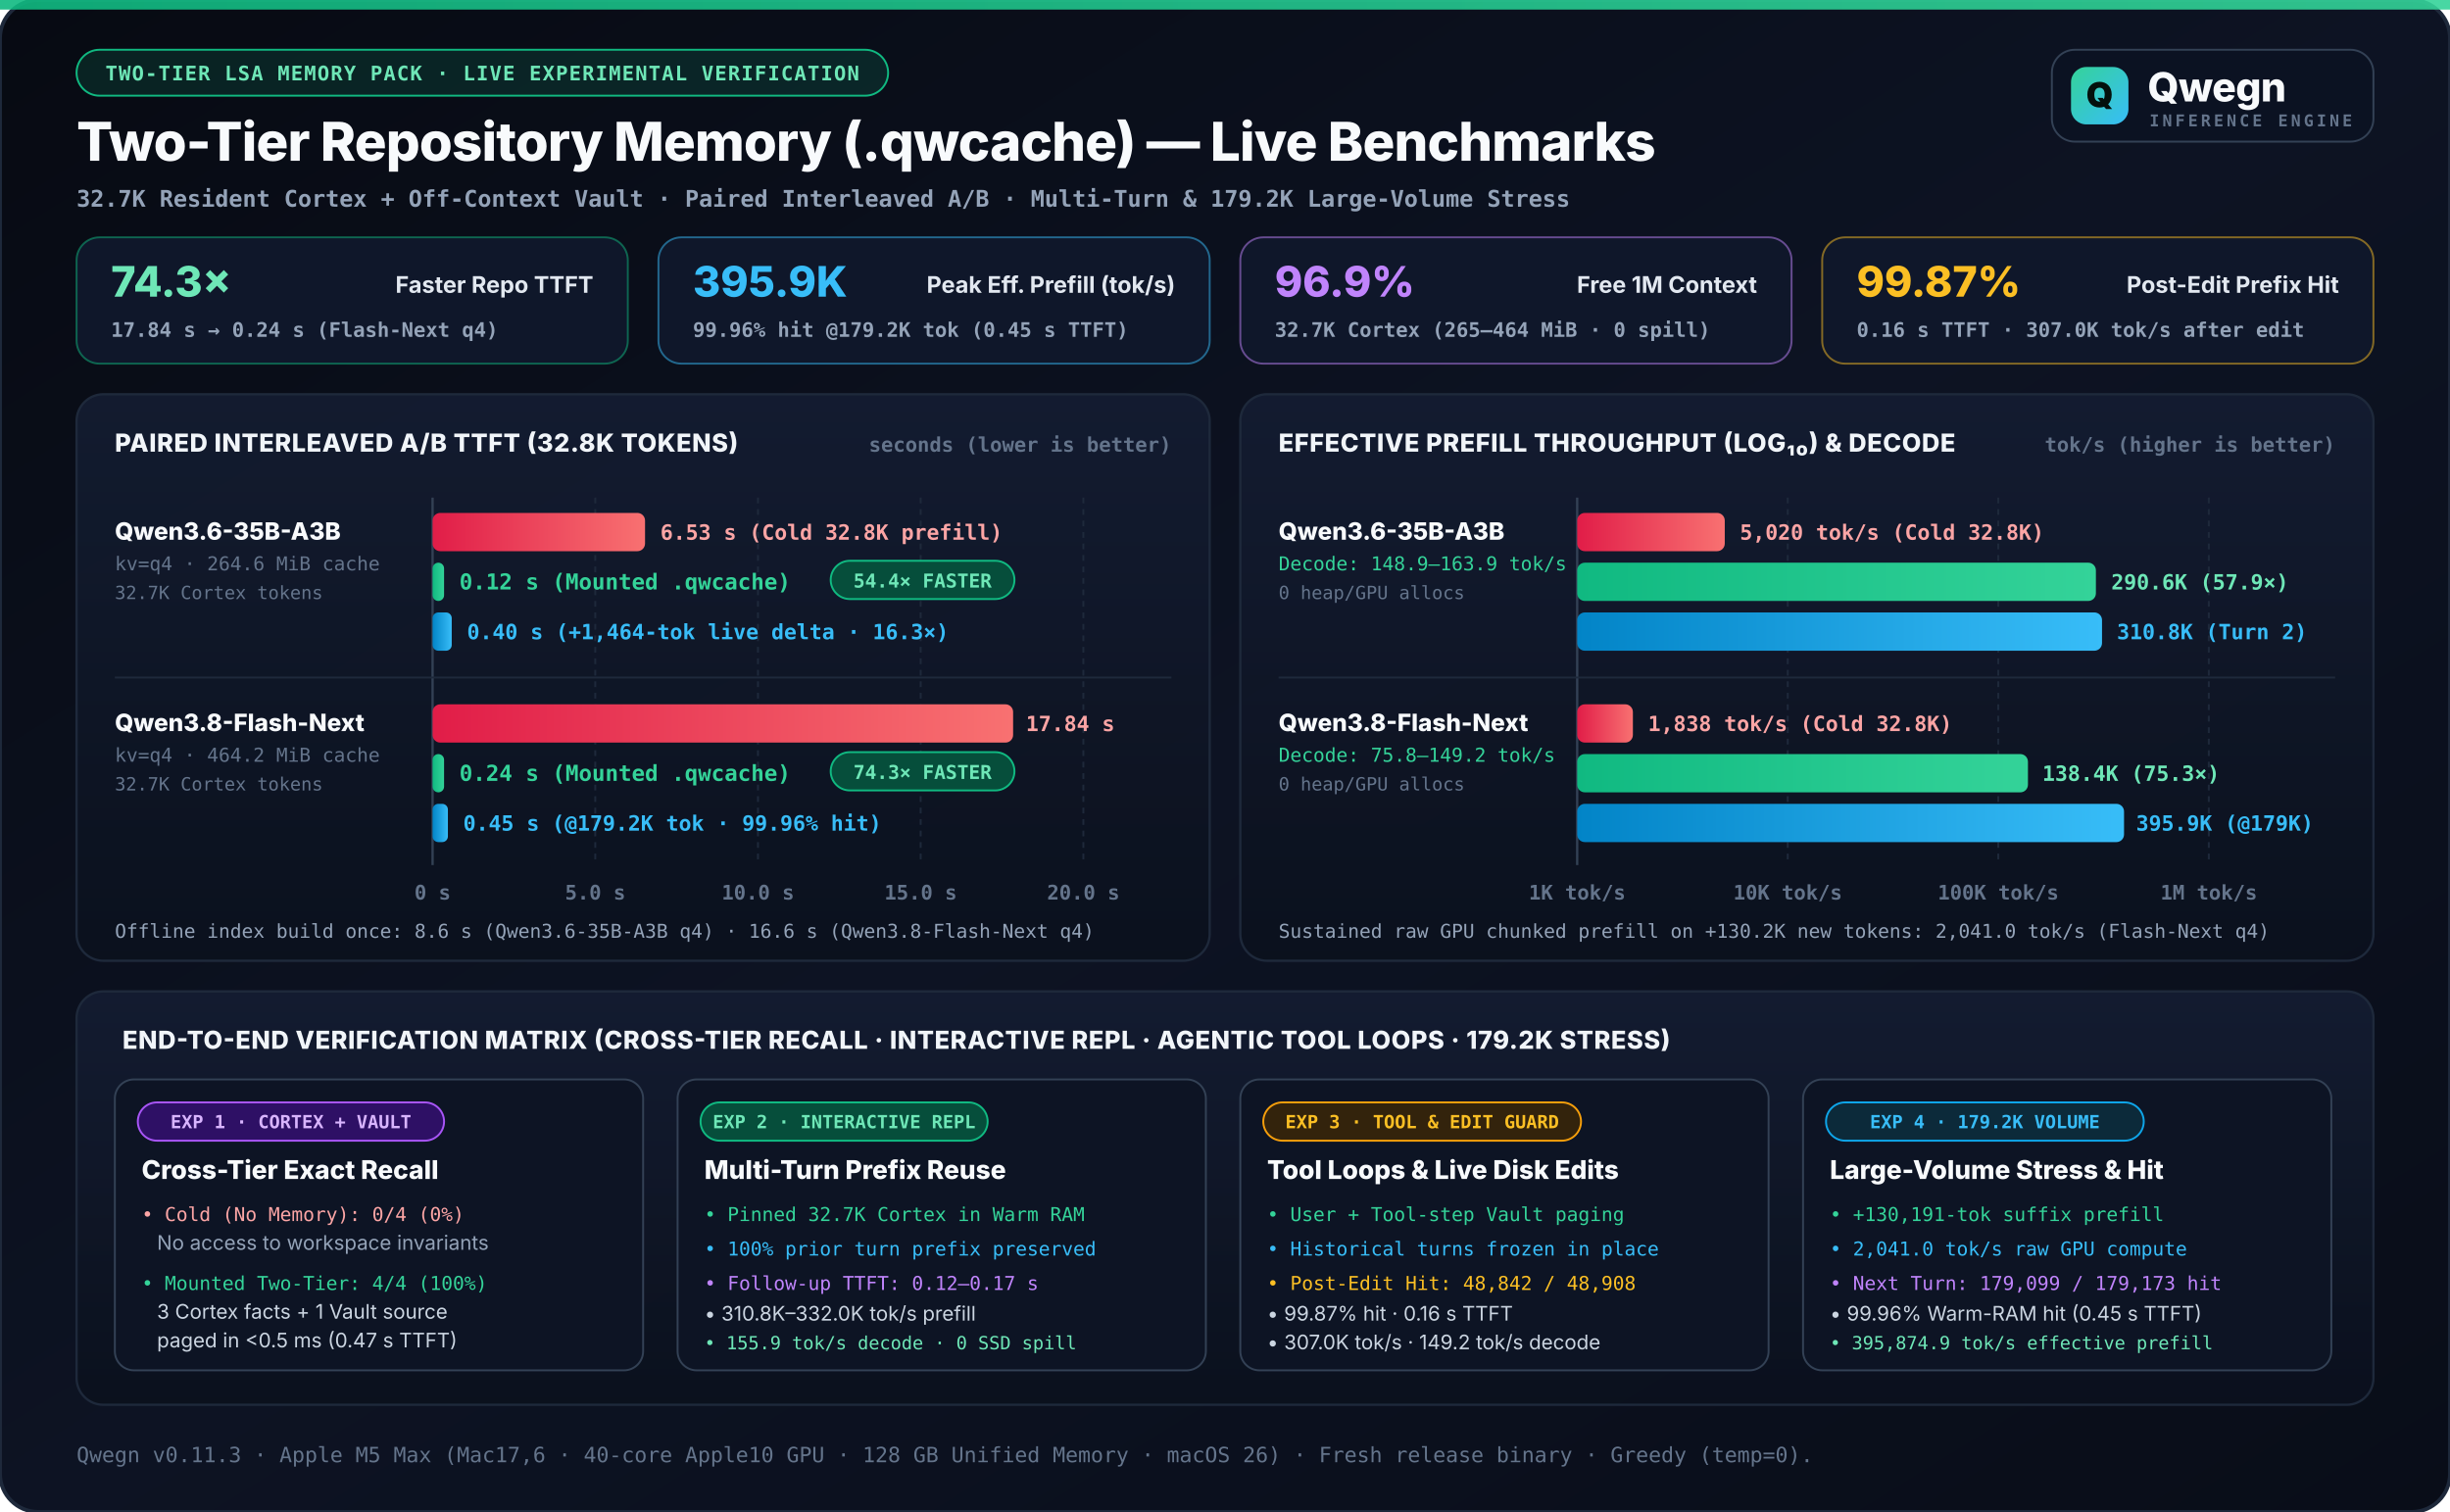
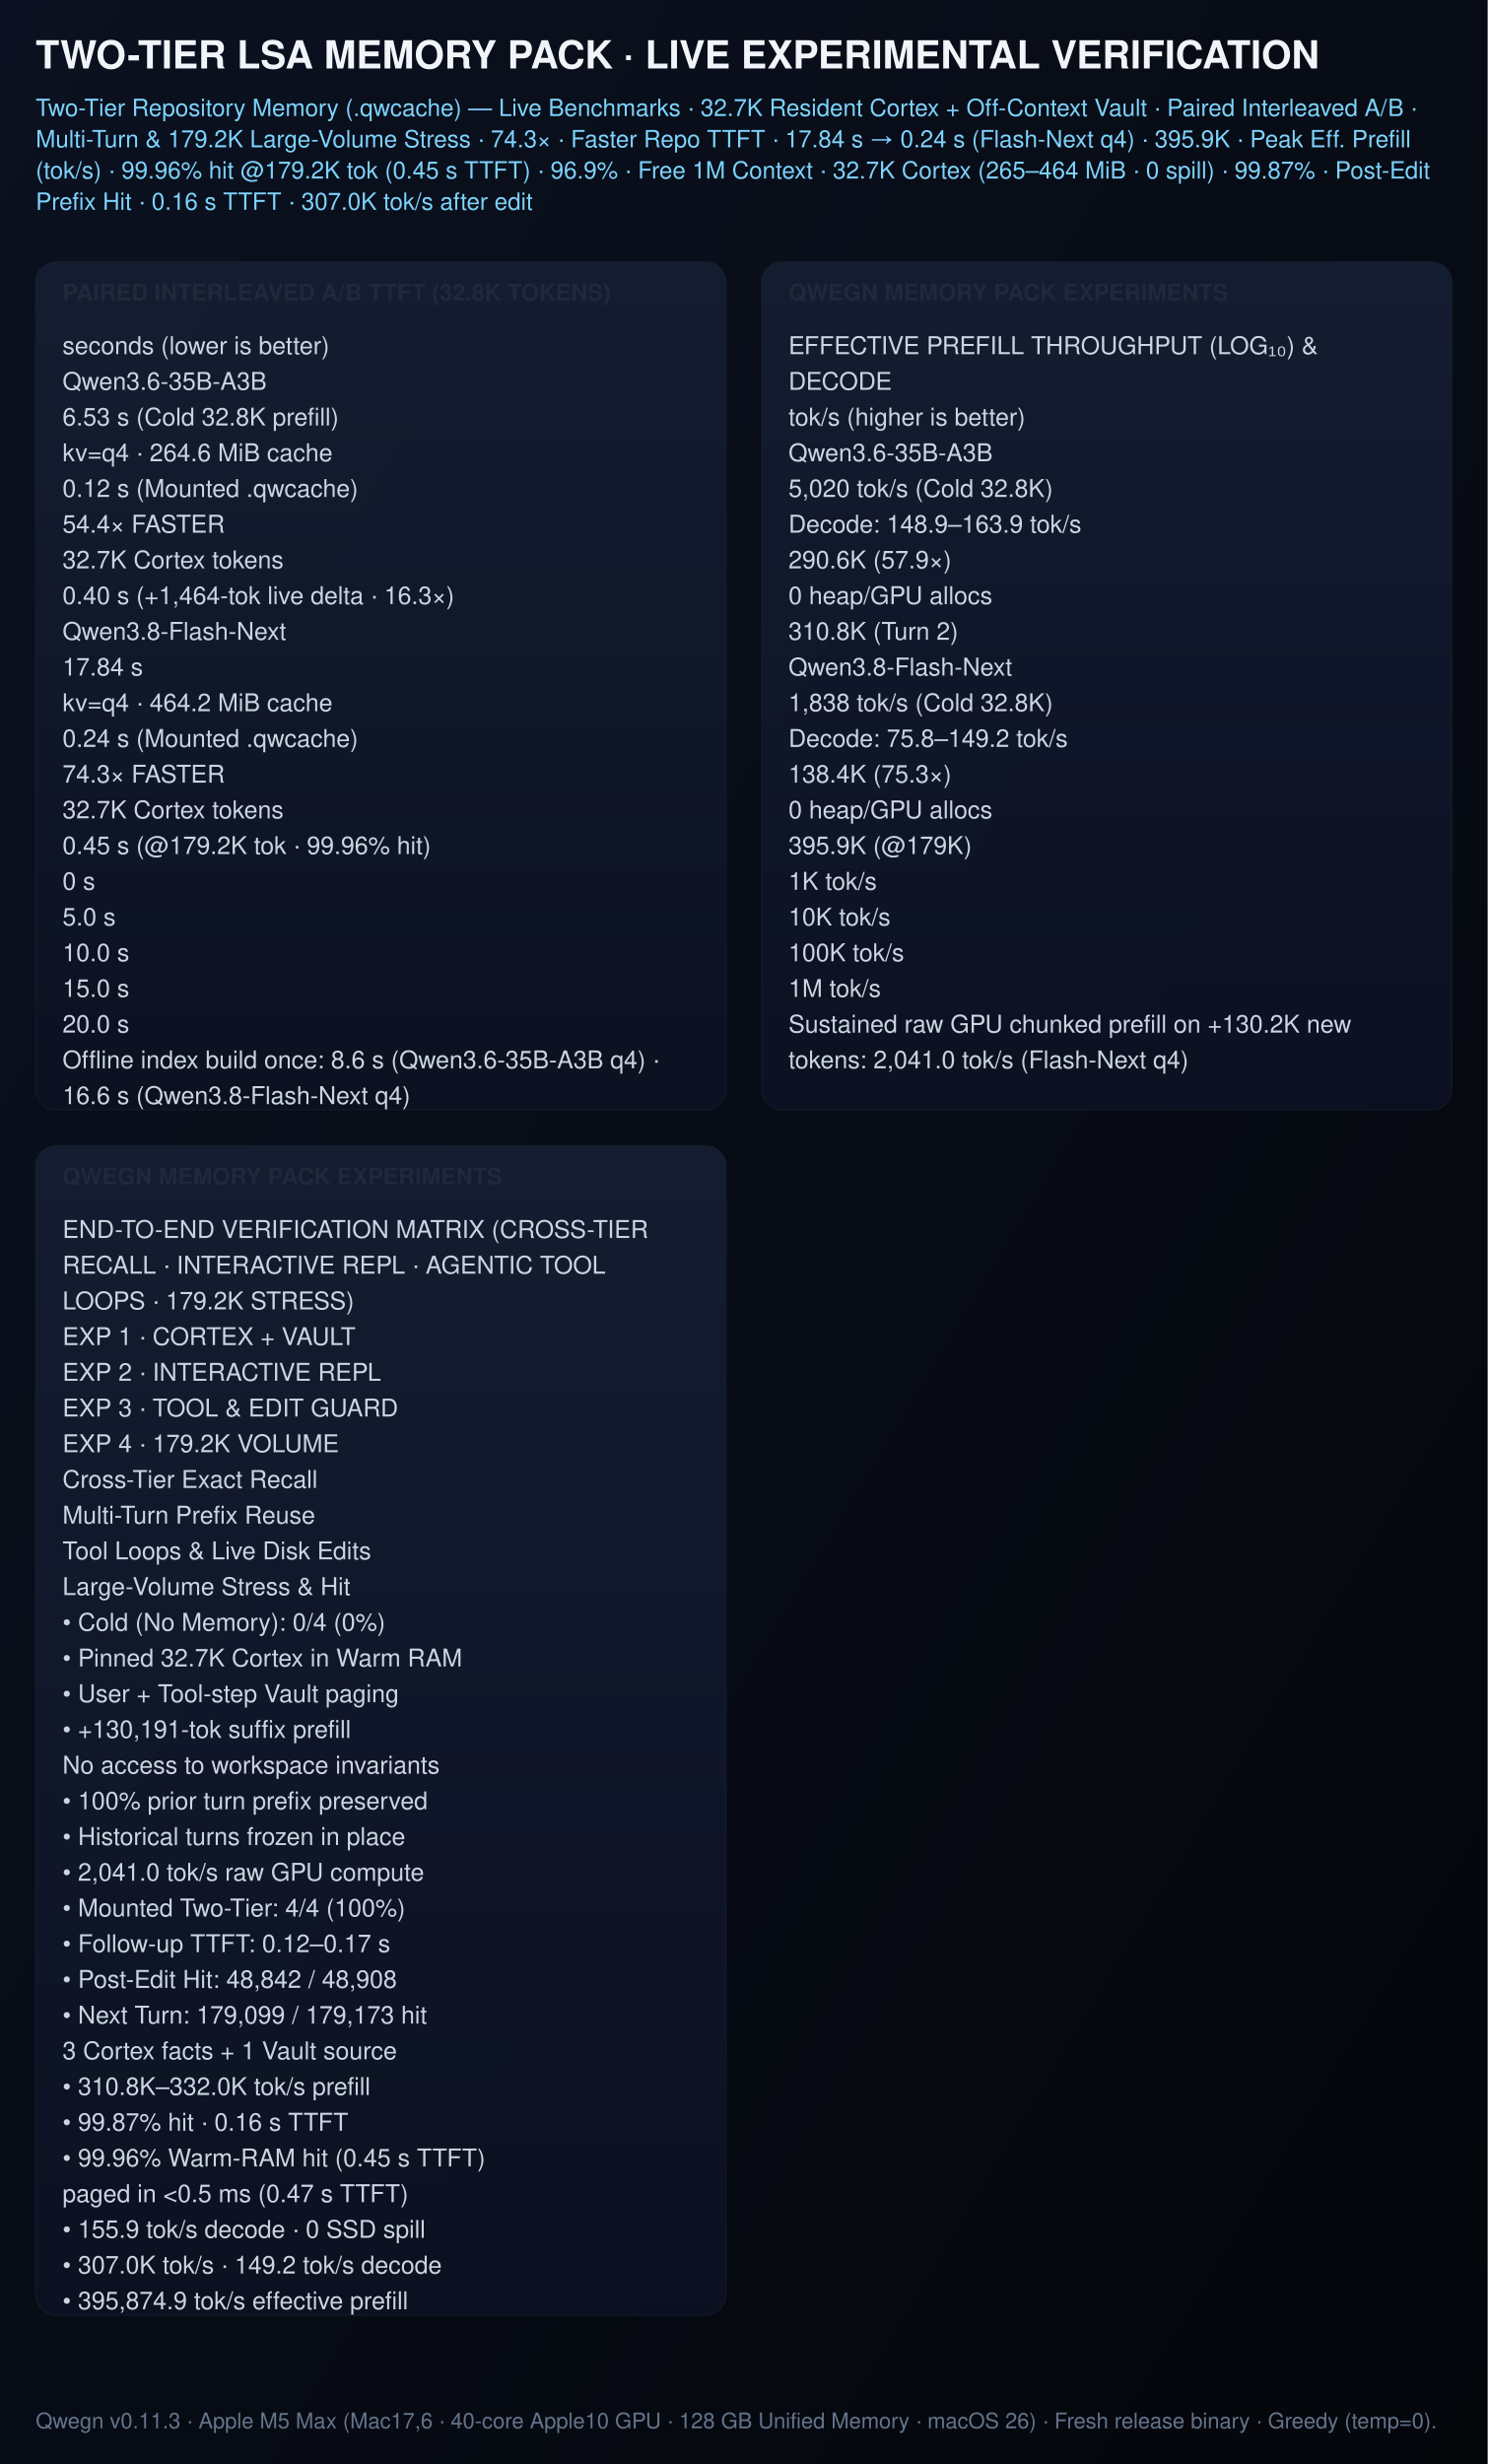
- <svg xmlns="http://www.w3.org/2000/svg" viewBox="0 0 1280 790" width="1280" height="790">
+ <svg xmlns="http://www.w3.org/2000/svg" viewBox="0 0 1000 1656" width="1000" height="1656">
  <defs>
-     <linearGradient id="bg" x1="0" y1="0" x2="1" y2="1">
-       <stop offset="0" stop-color="#070a12" />
-       <stop offset="0.5" stop-color="#0d1323" />
-       <stop offset="1" stop-color="#090d18" />
+     <linearGradient id="bg" x1="0%" y1="0%" x2="100%" y2="100%">
+       <stop offset="0%" stop-color="#0b1120" />
+       <stop offset="100%" stop-color="#04060a" />
    </linearGradient>
-     <linearGradient id="card" x1="0" y1="0" x2="0" y2="1">
-       <stop offset="0" stop-color="#131c31" stop-opacity="0.94" />
-       <stop offset="1" stop-color="#0b101d" stop-opacity="0.97" />
+     <linearGradient id="card" x1="0%" y1="0%" x2="0%" y2="100%">
+       <stop offset="0%" stop-color="#151d31" stop-opacity="0.97" />
+       <stop offset="100%" stop-color="#0c1122" stop-opacity="0.95" />
    </linearGradient>
-     <linearGradient id="emGrad" x1="0" y1="0" x2="1" y2="0">
-       <stop offset="0" stop-color="#10b981" />
-       <stop offset="1" stop-color="#34d399" />
-     </linearGradient>
-     <linearGradient id="cyGrad" x1="0" y1="0" x2="1" y2="0">
-       <stop offset="0" stop-color="#0284c7" />
-       <stop offset="1" stop-color="#38bdf8" />
-     </linearGradient>
-     <linearGradient id="coGrad" x1="0" y1="0" x2="1" y2="0">
-       <stop offset="0" stop-color="#e11d48" />
-       <stop offset="1" stop-color="#f87171" />
-     </linearGradient>
-     <linearGradient id="mark" x1="0" y1="0" x2="1" y2="1">
-       <stop offset="0" stop-color="#34d399" />
-       <stop offset="1" stop-color="#38bdf8" />
-     </linearGradient>
-     <style>
-       .sans { font-family: -apple-system, BlinkMacSystemFont, "SF Pro Display", "Inter", system-ui, sans-serif; }
-       .mono { font-family: "SF Mono", "JetBrains Mono", Menlo, Consolas, monospace; }
-       .ct { font-size: 13px; font-weight: 800; fill: #f1f5f9; letter-spacing: 0.3px; }
-       .ax { font-size: 10.5px; font-weight: 600; fill: #64748b; }
-       .grid { stroke: #1e293b; stroke-width: 1; stroke-dasharray: 3 3; }
-       .axis { stroke: #334155; stroke-width: 1.2; }
-     </style>
  </defs>
-   <rect width="1280" height="790" rx="20" fill="url(#bg)" stroke="#1e293b" stroke-width="2" />
-   <rect x="0" y="0" width="1280" height="5" fill="url(#emGrad)" opacity="0.9" />
-   <g transform="translate(40, 26)">
-     <rect width="424" height="24" rx="12" fill="#10b981" fill-opacity="0.14" stroke="#10b981" />
-     <text x="212" y="16" text-anchor="middle" class="mono" font-size="10.5" font-weight="700" fill="#6ee7b7" letter-spacing="0.6">TWO-TIER LSA MEMORY PACK · LIVE EXPERIMENTAL VERIFICATION</text>
-     <text x="0" y="58" class="sans" font-size="28" font-weight="800" fill="#f8fafc" letter-spacing="-0.4">Two-Tier Repository Memory (.qwcache) — Live Benchmarks</text>
-     <text x="0" y="82" class="mono" font-size="12" font-weight="600" fill="#94a3b8">32.7K Resident Cortex + Off-Context Vault · Paired Interleaved A/B · Multi-Turn &amp; 179.2K Large-Volume Stress</text>
-   </g>
-   <g transform="translate(1072, 26)">
-     <rect width="168" height="48" rx="12" fill="#0b1222" stroke="#334155" stroke-width="1" />
-     <rect x="10" y="9" width="30" height="30" rx="8" fill="url(#mark)" />
-     <text x="25" y="30" text-anchor="middle" class="sans" font-size="18" font-weight="900" fill="#04110c">Q</text>
-     <text x="50" y="27" class="sans" font-size="21" font-weight="800" fill="#f8fafc" letter-spacing="-0.3">Qwegn</text>
-     <text x="51" y="40" class="mono" font-size="8.5" font-weight="700" fill="#64748b" letter-spacing="1.6">INFERENCE ENGINE</text>
-   </g>
-   <g transform="translate(40, 124)">
-     <rect width="288" height="66" rx="12" fill="#0f172a" stroke="#10b981" stroke-opacity="0.5" />
-     <text x="18" y="31" class="sans" font-size="22" font-weight="800" fill="#6ee7b7">74.3×</text>
-     <text x="270" y="29" text-anchor="end" class="sans" font-size="12" font-weight="700" fill="#e2e8f0">Faster Repo TTFT</text>
-     <text x="18" y="52" class="mono" font-size="10.5" font-weight="600" fill="#94a3b8">17.84 s → 0.24 s (Flash-Next q4)</text>
-   </g>
-   <g transform="translate(344, 124)">
-     <rect width="288" height="66" rx="12" fill="#0f172a" stroke="#38bdf8" stroke-opacity="0.5" />
-     <text x="18" y="31" class="sans" font-size="22" font-weight="800" fill="#38bdf8">395.9K</text>
-     <text x="270" y="29" text-anchor="end" class="sans" font-size="12" font-weight="700" fill="#e2e8f0">Peak Eff. Prefill (tok/s)</text>
-     <text x="18" y="52" class="mono" font-size="10.5" font-weight="600" fill="#94a3b8">99.96% hit @179.2K tok (0.45 s TTFT)</text>
-   </g>
-   <g transform="translate(648, 124)">
-     <rect width="288" height="66" rx="12" fill="#0f172a" stroke="#c084fc" stroke-opacity="0.5" />
-     <text x="18" y="31" class="sans" font-size="22" font-weight="800" fill="#c084fc">96.9%</text>
-     <text x="270" y="29" text-anchor="end" class="sans" font-size="12" font-weight="700" fill="#e2e8f0">Free 1M Context</text>
-     <text x="18" y="52" class="mono" font-size="10.5" font-weight="600" fill="#94a3b8">32.7K Cortex (265–464 MiB · 0 spill)</text>
-   </g>
-   <g transform="translate(952, 124)">
-     <rect width="288" height="66" rx="12" fill="#0f172a" stroke="#fbbf24" stroke-opacity="0.5" />
-     <text x="18" y="31" class="sans" font-size="22" font-weight="800" fill="#fbbf24">99.87%</text>
-     <text x="270" y="29" text-anchor="end" class="sans" font-size="12" font-weight="700" fill="#e2e8f0">Post-Edit Prefix Hit</text>
-     <text x="18" y="52" class="mono" font-size="10.5" font-weight="600" fill="#94a3b8">0.16 s TTFT · 307.0K tok/s after edit</text>
-   </g>
-   <g transform="translate(40, 206)">
-     <rect width="592" height="296" rx="14" fill="url(#card)" stroke="#1e293b" stroke-width="1.2" />
-     <text x="20" y="30" class="sans ct">PAIRED INTERLEAVED A/B TTFT (32.8K TOKENS)</text>
-     <text x="572" y="30" text-anchor="end" class="mono ax">seconds (lower is better)</text>
-     <line x1="186" y1="54" x2="186" y2="246" class="axis" />
-     <line x1="271" y1="54" x2="271" y2="246" class="grid" />
-     <line x1="356" y1="54" x2="356" y2="246" class="grid" />
-     <line x1="441" y1="54" x2="441" y2="246" class="grid" />
-     <line x1="526" y1="54" x2="526" y2="246" class="grid" />
-     <text x="186" y="264" text-anchor="middle" class="mono ax">0 s</text>
-     <text x="271" y="264" text-anchor="middle" class="mono ax">5.0 s</text>
-     <text x="356" y="264" text-anchor="middle" class="mono ax">10.0 s</text>
-     <text x="441" y="264" text-anchor="middle" class="mono ax">15.0 s</text>
-     <text x="526" y="264" text-anchor="middle" class="mono ax">20.0 s</text>
-     <text x="20" y="76" class="sans" font-size="12.5" font-weight="800" fill="#f8fafc">Qwen3.6-35B-A3B</text>
-     <text x="20" y="92" class="mono" font-size="10" fill="#64748b">kv=q4 · 264.6 MiB cache</text>
-     <text x="20" y="107" class="mono" font-size="9.5" fill="#64748b">32.7K Cortex tokens</text>
-     <rect x="186" y="62" width="111.0" height="20" rx="4" fill="url(#coGrad)" />
-     <text x="305" y="76" class="mono" font-size="11" font-weight="700" fill="#fca5a5">6.53 s (Cold 32.8K prefill)</text>
-     <rect x="186" y="88" width="6" height="20" rx="3" fill="url(#emGrad)" />
-     <text x="200" y="102" class="mono" font-size="11.5" font-weight="800" fill="#34d399">0.12 s (Mounted .qwcache)</text>
-     <rect x="394" y="87" width="96" height="20" rx="10" fill="#064e3b" stroke="#10b981" />
-     <text x="442" y="101" text-anchor="middle" class="mono" font-size="10" font-weight="800" fill="#6ee7b7">54.4× FASTER</text>
-     <rect x="186" y="114" width="10" height="20" rx="3" fill="url(#cyGrad)" />
-     <text x="204" y="128" class="mono" font-size="11" font-weight="700" fill="#38bdf8">0.40 s (+1,464-tok live delta · 16.3×)</text>
-     <line x1="20" y1="148" x2="572" y2="148" stroke="#1e293b" stroke-width="1" />
-     <text x="20" y="176" class="sans" font-size="12.5" font-weight="800" fill="#f8fafc">Qwen3.8-Flash-Next</text>
-     <text x="20" y="192" class="mono" font-size="10" fill="#64748b">kv=q4 · 464.2 MiB cache</text>
-     <text x="20" y="207" class="mono" font-size="9.5" fill="#64748b">32.7K Cortex tokens</text>
-     <rect x="186" y="162" width="303.3" height="20" rx="4" fill="url(#coGrad)" />
-     <text x="496" y="176" class="mono" font-size="11" font-weight="700" fill="#fca5a5">17.84 s</text>
-     <rect x="186" y="188" width="6" height="20" rx="3" fill="url(#emGrad)" />
-     <text x="200" y="202" class="mono" font-size="11.5" font-weight="800" fill="#34d399">0.24 s (Mounted .qwcache)</text>
-     <rect x="394" y="187" width="96" height="20" rx="10" fill="#064e3b" stroke="#10b981" />
-     <text x="442" y="201" text-anchor="middle" class="mono" font-size="10" font-weight="800" fill="#6ee7b7">74.3× FASTER</text>
-     <rect x="186" y="214" width="8" height="20" rx="3" fill="url(#cyGrad)" />
-     <text x="202" y="228" class="mono" font-size="11" font-weight="700" fill="#38bdf8">0.45 s (@179.2K tok · 99.96% hit)</text>
-     <text x="20" y="284" class="mono" font-size="10" fill="#94a3b8">Offline index build once: 8.6 s (Qwen3.6-35B-A3B q4) · 16.6 s (Qwen3.8-Flash-Next q4)</text>
-   </g>
-   <g transform="translate(648, 206)">
-     <rect width="592" height="296" rx="14" fill="url(#card)" stroke="#1e293b" stroke-width="1.2" />
-     <text x="20" y="30" class="sans ct">EFFECTIVE PREFILL THROUGHPUT (LOG₁₀) &amp; DECODE</text>
-     <text x="572" y="30" text-anchor="end" class="mono ax">tok/s (higher is better)</text>
-     <line x1="176" y1="54" x2="176" y2="246" class="axis" />
-     <line x1="286" y1="54" x2="286" y2="246" class="grid" />
-     <line x1="396" y1="54" x2="396" y2="246" class="grid" />
-     <line x1="506" y1="54" x2="506" y2="246" class="grid" />
-     <text x="176" y="264" text-anchor="middle" class="mono ax">1K tok/s</text>
-     <text x="286" y="264" text-anchor="middle" class="mono ax">10K tok/s</text>
-     <text x="396" y="264" text-anchor="middle" class="mono ax">100K tok/s</text>
-     <text x="506" y="264" text-anchor="middle" class="mono ax">1M tok/s</text>
-     <text x="20" y="76" class="sans" font-size="12.5" font-weight="800" fill="#f8fafc">Qwen3.6-35B-A3B</text>
-     <text x="20" y="92" class="mono" font-size="10" fill="#34d399">Decode: 148.9–163.9 tok/s</text>
-     <text x="20" y="107" class="mono" font-size="9.5" fill="#64748b">0 heap/GPU allocs</text>
-     <rect x="176" y="62" width="77.1" height="20" rx="4" fill="url(#coGrad)" />
-     <text x="261" y="76" class="mono" font-size="11" font-weight="700" fill="#fca5a5">5,020 tok/s (Cold 32.8K)</text>
-     <rect x="176" y="88" width="271.0" height="20" rx="4" fill="url(#emGrad)" />
-     <text x="455" y="102" class="mono" font-size="11" font-weight="800" fill="#6ee7b7">290.6K (57.9×)</text>
-     <rect x="176" y="114" width="274.2" height="20" rx="4" fill="url(#cyGrad)" />
-     <text x="458" y="128" class="mono" font-size="11" font-weight="700" fill="#38bdf8">310.8K (Turn 2)</text>
-     <line x1="20" y1="148" x2="572" y2="148" stroke="#1e293b" stroke-width="1" />
-     <text x="20" y="176" class="sans" font-size="12.5" font-weight="800" fill="#f8fafc">Qwen3.8-Flash-Next</text>
-     <text x="20" y="192" class="mono" font-size="10" fill="#34d399">Decode: 75.8–149.2 tok/s</text>
-     <text x="20" y="207" class="mono" font-size="9.5" fill="#64748b">0 heap/GPU allocs</text>
-     <rect x="176" y="162" width="29.1" height="20" rx="4" fill="url(#coGrad)" />
-     <text x="213" y="176" class="mono" font-size="11" font-weight="700" fill="#fca5a5">1,838 tok/s (Cold 32.8K)</text>
-     <rect x="176" y="188" width="235.5" height="20" rx="4" fill="url(#emGrad)" />
-     <text x="419" y="202" class="mono" font-size="11" font-weight="800" fill="#6ee7b7">138.4K (75.3×)</text>
-     <rect x="176" y="214" width="285.7" height="20" rx="4" fill="url(#cyGrad)" />
-     <text x="468" y="228" class="mono" font-size="11" font-weight="700" fill="#38bdf8">395.9K (@179K)</text>
-     <text x="20" y="284" class="mono" font-size="10" fill="#94a3b8">Sustained raw GPU chunked prefill on +130.2K new tokens: 2,041.0 tok/s (Flash-Next q4)</text>
-   </g>
-   <g transform="translate(40, 518)">
-     <rect width="1200" height="216" rx="14" fill="url(#card)" stroke="#1e293b" stroke-width="1.2" />
-     <text x="24" y="30" class="sans ct">END-TO-END VERIFICATION MATRIX (CROSS-TIER RECALL · INTERACTIVE REPL · AGENTIC TOOL LOOPS · 179.2K STRESS)</text>
-     <g transform="translate(20, 46)">
-       <rect width="276" height="152" rx="10" fill="#0d1424" stroke="#334155" />
-       <rect x="12" y="12" width="160" height="20" rx="10" fill="#2e1065" stroke="#a855f7" />
-       <text x="92" y="25.5" text-anchor="middle" class="mono" font-size="9.5" font-weight="700" fill="#d8b4fe">EXP 1 · CORTEX + VAULT</text>
-       <text x="14" y="52" class="sans" font-size="13.5" font-weight="800" fill="#f8fafc">Cross-Tier Exact Recall</text>
-       <text x="14" y="74" class="mono" font-size="10" fill="#fca5a5">• Cold (No Memory): 0/4 (0%)</text>
-       <text x="22" y="89" class="sans" font-size="10.5" fill="#94a3b8">No access to workspace invariants</text>
-       <text x="14" y="110" class="mono" font-size="10" fill="#34d399">• Mounted Two-Tier: 4/4 (100%)</text>
-       <text x="22" y="125" class="sans" font-size="10.5" fill="#cbd5e1">3 Cortex facts + 1 Vault source</text>
-       <text x="22" y="140" class="sans" font-size="10.5" fill="#cbd5e1">paged in &lt;0.5 ms (0.47 s TTFT)</text>
-     </g>
-     <g transform="translate(314, 46)">
-       <rect width="276" height="152" rx="10" fill="#0d1424" stroke="#334155" />
-       <rect x="12" y="12" width="150" height="20" rx="10" fill="#064e3b" stroke="#10b981" />
-       <text x="87" y="25.5" text-anchor="middle" class="mono" font-size="9.5" font-weight="700" fill="#6ee7b7">EXP 2 · INTERACTIVE REPL</text>
-       <text x="14" y="52" class="sans" font-size="13.5" font-weight="800" fill="#f8fafc">Multi-Turn Prefix Reuse</text>
-       <text x="14" y="74" class="mono" font-size="10" fill="#34d399">• Pinned 32.7K Cortex in Warm RAM</text>
-       <text x="14" y="92" class="mono" font-size="10" fill="#38bdf8">• 100% prior turn prefix preserved</text>
-       <text x="14" y="110" class="mono" font-size="10" fill="#c084fc">• Follow-up TTFT: 0.12–0.17 s</text>
-       <text x="14" y="126" class="sans" font-size="10.5" fill="#cbd5e1">• 310.8K–332.0K tok/s prefill</text>
-       <text x="14" y="141" class="mono" font-size="9.5" fill="#6ee7b7">• 155.9 tok/s decode · 0 SSD spill</text>
-     </g>
-     <g transform="translate(608, 46)">
-       <rect width="276" height="152" rx="10" fill="#0d1424" stroke="#334155" />
-       <rect x="12" y="12" width="166" height="20" rx="10" fill="#33230c" stroke="#f59e0b" />
-       <text x="95" y="25.5" text-anchor="middle" class="mono" font-size="9.5" font-weight="700" fill="#fbbf24">EXP 3 · TOOL &amp; EDIT GUARD</text>
-       <text x="14" y="52" class="sans" font-size="13.5" font-weight="800" fill="#f8fafc">Tool Loops &amp; Live Disk Edits</text>
-       <text x="14" y="74" class="mono" font-size="10" fill="#34d399">• User + Tool-step Vault paging</text>
-       <text x="14" y="92" class="mono" font-size="10" fill="#38bdf8">• Historical turns frozen in place</text>
-       <text x="14" y="110" class="mono" font-size="10" fill="#fbbf24">• Post-Edit Hit: 48,842 / 48,908</text>
-       <text x="14" y="126" class="sans" font-size="10.5" fill="#cbd5e1">• 99.87% hit · 0.16 s TTFT</text>
-       <text x="14" y="141" class="sans" font-size="10.5" fill="#cbd5e1">• 307.0K tok/s · 149.2 tok/s decode</text>
-     </g>
-     <g transform="translate(902, 46)">
-       <rect width="276" height="152" rx="10" fill="#0d1424" stroke="#334155" />
-       <rect x="12" y="12" width="166" height="20" rx="10" fill="#0c2a3a" stroke="#0ea5e9" />
-       <text x="95" y="25.5" text-anchor="middle" class="mono" font-size="9.5" font-weight="700" fill="#38bdf8">EXP 4 · 179.2K VOLUME</text>
-       <text x="14" y="52" class="sans" font-size="13.5" font-weight="800" fill="#f8fafc">Large-Volume Stress &amp; Hit</text>
-       <text x="14" y="74" class="mono" font-size="10" fill="#34d399">• +130,191-tok suffix prefill</text>
-       <text x="14" y="92" class="mono" font-size="10" fill="#38bdf8">• 2,041.0 tok/s raw GPU compute</text>
-       <text x="14" y="110" class="mono" font-size="10" fill="#c084fc">• Next Turn: 179,099 / 179,173 hit</text>
-       <text x="14" y="126" class="sans" font-size="10.5" fill="#cbd5e1">• 99.96% Warm-RAM hit (0.45 s TTFT)</text>
-       <text x="14" y="141" class="mono" font-size="9.5" fill="#6ee7b7">• 395,874.9 tok/s effective prefill</text>
-     </g>
-   </g>
-   <text x="40" y="764" class="mono" font-size="11" fill="#64748b">Qwegn v0.11.3 · Apple M5 Max (Mac17,6 · 40-core Apple10 GPU · 128 GB Unified Memory · macOS 26) · Fresh release binary · Greedy (temp=0).</text>
+   <rect width="1000" height="1656" fill="url(#bg)" />
+   <text x="24" y="46" font-family="Helvetica Neue,Helvetica,Arial" font-size="26" font-weight="bold" fill="#f1f5f9">TWO-TIER LSA MEMORY PACK · LIVE EXPERIMENTAL VERIFICATION</text>
+   <text x="24" y="78" font-family="Helvetica,Arial" font-size="16" fill="#7dd3fc">Two-Tier Repository Memory (.qwcache) — Live Benchmarks · 32.7K Resident Cortex + Off-Context Vault · Paired Interleaved A/B ·</text>
+   <text x="24" y="99" font-family="Helvetica,Arial" font-size="16" fill="#7dd3fc">Multi-Turn &amp; 179.2K Large-Volume Stress · 74.3× · Faster Repo TTFT · 17.84 s → 0.24 s (Flash-Next q4) · 395.9K · Peak Eff. Prefill</text>
+   <text x="24" y="120" font-family="Helvetica,Arial" font-size="16" fill="#7dd3fc">(tok/s) · 99.96% hit @179.2K tok (0.45 s TTFT) · 96.9% · Free 1M Context · 32.7K Cortex (265–464 MiB · 0 spill) · 99.87% · Post-Edit</text>
+   <text x="24" y="141" font-family="Helvetica,Arial" font-size="16" fill="#7dd3fc">Prefix Hit · 0.16 s TTFT · 307.0K tok/s after edit</text>
+   <rect x="24" y="176" width="464" height="570" rx="14" fill="url(#card)" stroke="#1e293b" stroke-opacity="0.35" />
+   <text x="42" y="202" font-family="Helvetica,Arial" font-size="15.5" font-weight="bold" fill="#1e293b">PAIRED INTERLEAVED A/B TTFT (32.8K TOKENS)</text>
+   <text x="42" y="238" font-family="Helvetica,Arial" font-size="16.5" fill="#cbd5e1">seconds (lower is better)</text>
+   <text x="42" y="262" font-family="Helvetica,Arial" font-size="16.5" fill="#cbd5e1">Qwen3.6-35B-A3B</text>
+   <text x="42" y="286" font-family="Helvetica,Arial" font-size="16.5" fill="#cbd5e1">6.53 s (Cold 32.8K prefill)</text>
+   <text x="42" y="310" font-family="Helvetica,Arial" font-size="16.5" fill="#cbd5e1">kv=q4 · 264.6 MiB cache</text>
+   <text x="42" y="334" font-family="Helvetica,Arial" font-size="16.5" fill="#cbd5e1">0.12 s (Mounted .qwcache)</text>
+   <text x="42" y="358" font-family="Helvetica,Arial" font-size="16.5" fill="#cbd5e1">54.4× FASTER</text>
+   <text x="42" y="382" font-family="Helvetica,Arial" font-size="16.5" fill="#cbd5e1">32.7K Cortex tokens</text>
+   <text x="42" y="406" font-family="Helvetica,Arial" font-size="16.5" fill="#cbd5e1">0.40 s (+1,464-tok live delta · 16.3×)</text>
+   <text x="42" y="430" font-family="Helvetica,Arial" font-size="16.5" fill="#cbd5e1">Qwen3.8-Flash-Next</text>
+   <text x="42" y="454" font-family="Helvetica,Arial" font-size="16.5" fill="#cbd5e1">17.84 s</text>
+   <text x="42" y="478" font-family="Helvetica,Arial" font-size="16.5" fill="#cbd5e1">kv=q4 · 464.2 MiB cache</text>
+   <text x="42" y="502" font-family="Helvetica,Arial" font-size="16.5" fill="#cbd5e1">0.24 s (Mounted .qwcache)</text>
+   <text x="42" y="526" font-family="Helvetica,Arial" font-size="16.5" fill="#cbd5e1">74.3× FASTER</text>
+   <text x="42" y="550" font-family="Helvetica,Arial" font-size="16.5" fill="#cbd5e1">32.7K Cortex tokens</text>
+   <text x="42" y="574" font-family="Helvetica,Arial" font-size="16.5" fill="#cbd5e1">0.45 s (@179.2K tok · 99.96% hit)</text>
+   <text x="42" y="598" font-family="Helvetica,Arial" font-size="16.5" fill="#cbd5e1">0 s</text>
+   <text x="42" y="622" font-family="Helvetica,Arial" font-size="16.5" fill="#cbd5e1">5.0 s</text>
+   <text x="42" y="646" font-family="Helvetica,Arial" font-size="16.5" fill="#cbd5e1">10.0 s</text>
+   <text x="42" y="670" font-family="Helvetica,Arial" font-size="16.5" fill="#cbd5e1">15.0 s</text>
+   <text x="42" y="694" font-family="Helvetica,Arial" font-size="16.5" fill="#cbd5e1">20.0 s</text>
+   <text x="42" y="718" font-family="Helvetica,Arial" font-size="16.5" fill="#cbd5e1">Offline index build once: 8.6 s (Qwen3.6-35B-A3B q4) ·</text>
+   <text x="42" y="742" font-family="Helvetica,Arial" font-size="16.5" fill="#cbd5e1">16.6 s (Qwen3.8-Flash-Next q4)</text>
+   <rect x="512" y="176" width="464" height="570" rx="14" fill="url(#card)" stroke="#1e293b" stroke-opacity="0.35" />
+   <text x="530" y="202" font-family="Helvetica,Arial" font-size="15.5" font-weight="bold" fill="#1e293b">QWEGN MEMORY PACK EXPERIMENTS</text>
+   <text x="530" y="238" font-family="Helvetica,Arial" font-size="16.5" fill="#cbd5e1">EFFECTIVE PREFILL THROUGHPUT (LOG₁₀) &amp;</text>
+   <text x="530" y="262" font-family="Helvetica,Arial" font-size="16.5" fill="#cbd5e1">DECODE</text>
+   <text x="530" y="286" font-family="Helvetica,Arial" font-size="16.5" fill="#cbd5e1">tok/s (higher is better)</text>
+   <text x="530" y="310" font-family="Helvetica,Arial" font-size="16.5" fill="#cbd5e1">Qwen3.6-35B-A3B</text>
+   <text x="530" y="334" font-family="Helvetica,Arial" font-size="16.5" fill="#cbd5e1">5,020 tok/s (Cold 32.8K)</text>
+   <text x="530" y="358" font-family="Helvetica,Arial" font-size="16.5" fill="#cbd5e1">Decode: 148.9–163.9 tok/s</text>
+   <text x="530" y="382" font-family="Helvetica,Arial" font-size="16.5" fill="#cbd5e1">290.6K (57.9×)</text>
+   <text x="530" y="406" font-family="Helvetica,Arial" font-size="16.5" fill="#cbd5e1">0 heap/GPU allocs</text>
+   <text x="530" y="430" font-family="Helvetica,Arial" font-size="16.5" fill="#cbd5e1">310.8K (Turn 2)</text>
+   <text x="530" y="454" font-family="Helvetica,Arial" font-size="16.5" fill="#cbd5e1">Qwen3.8-Flash-Next</text>
+   <text x="530" y="478" font-family="Helvetica,Arial" font-size="16.5" fill="#cbd5e1">1,838 tok/s (Cold 32.8K)</text>
+   <text x="530" y="502" font-family="Helvetica,Arial" font-size="16.5" fill="#cbd5e1">Decode: 75.8–149.2 tok/s</text>
+   <text x="530" y="526" font-family="Helvetica,Arial" font-size="16.5" fill="#cbd5e1">138.4K (75.3×)</text>
+   <text x="530" y="550" font-family="Helvetica,Arial" font-size="16.5" fill="#cbd5e1">0 heap/GPU allocs</text>
+   <text x="530" y="574" font-family="Helvetica,Arial" font-size="16.5" fill="#cbd5e1">395.9K (@179K)</text>
+   <text x="530" y="598" font-family="Helvetica,Arial" font-size="16.5" fill="#cbd5e1">1K tok/s</text>
+   <text x="530" y="622" font-family="Helvetica,Arial" font-size="16.5" fill="#cbd5e1">10K tok/s</text>
+   <text x="530" y="646" font-family="Helvetica,Arial" font-size="16.5" fill="#cbd5e1">100K tok/s</text>
+   <text x="530" y="670" font-family="Helvetica,Arial" font-size="16.5" fill="#cbd5e1">1M tok/s</text>
+   <text x="530" y="694" font-family="Helvetica,Arial" font-size="16.5" fill="#cbd5e1">Sustained raw GPU chunked prefill on +130.2K new</text>
+   <text x="530" y="718" font-family="Helvetica,Arial" font-size="16.5" fill="#cbd5e1">tokens: 2,041.0 tok/s (Flash-Next q4)</text>
+   <rect x="24" y="770" width="464" height="786" rx="14" fill="url(#card)" stroke="#1e293b" stroke-opacity="0.35" />
+   <text x="42" y="796" font-family="Helvetica,Arial" font-size="15.5" font-weight="bold" fill="#1e293b">QWEGN MEMORY PACK EXPERIMENTS</text>
+   <text x="42" y="832" font-family="Helvetica,Arial" font-size="16.5" fill="#cbd5e1">END-TO-END VERIFICATION MATRIX (CROSS-TIER</text>
+   <text x="42" y="856" font-family="Helvetica,Arial" font-size="16.5" fill="#cbd5e1">RECALL · INTERACTIVE REPL · AGENTIC TOOL</text>
+   <text x="42" y="880" font-family="Helvetica,Arial" font-size="16.5" fill="#cbd5e1">LOOPS · 179.2K STRESS)</text>
+   <text x="42" y="904" font-family="Helvetica,Arial" font-size="16.5" fill="#cbd5e1">EXP 1 · CORTEX + VAULT</text>
+   <text x="42" y="928" font-family="Helvetica,Arial" font-size="16.5" fill="#cbd5e1">EXP 2 · INTERACTIVE REPL</text>
+   <text x="42" y="952" font-family="Helvetica,Arial" font-size="16.5" fill="#cbd5e1">EXP 3 · TOOL &amp; EDIT GUARD</text>
+   <text x="42" y="976" font-family="Helvetica,Arial" font-size="16.5" fill="#cbd5e1">EXP 4 · 179.2K VOLUME</text>
+   <text x="42" y="1000" font-family="Helvetica,Arial" font-size="16.5" fill="#cbd5e1">Cross-Tier Exact Recall</text>
+   <text x="42" y="1024" font-family="Helvetica,Arial" font-size="16.5" fill="#cbd5e1">Multi-Turn Prefix Reuse</text>
+   <text x="42" y="1048" font-family="Helvetica,Arial" font-size="16.5" fill="#cbd5e1">Tool Loops &amp; Live Disk Edits</text>
+   <text x="42" y="1072" font-family="Helvetica,Arial" font-size="16.5" fill="#cbd5e1">Large-Volume Stress &amp; Hit</text>
+   <text x="42" y="1096" font-family="Helvetica,Arial" font-size="16.5" fill="#cbd5e1">• Cold (No Memory): 0/4 (0%)</text>
+   <text x="42" y="1120" font-family="Helvetica,Arial" font-size="16.5" fill="#cbd5e1">• Pinned 32.7K Cortex in Warm RAM</text>
+   <text x="42" y="1144" font-family="Helvetica,Arial" font-size="16.5" fill="#cbd5e1">• User + Tool-step Vault paging</text>
+   <text x="42" y="1168" font-family="Helvetica,Arial" font-size="16.5" fill="#cbd5e1">• +130,191-tok suffix prefill</text>
+   <text x="42" y="1192" font-family="Helvetica,Arial" font-size="16.5" fill="#cbd5e1">No access to workspace invariants</text>
+   <text x="42" y="1216" font-family="Helvetica,Arial" font-size="16.5" fill="#cbd5e1">• 100% prior turn prefix preserved</text>
+   <text x="42" y="1240" font-family="Helvetica,Arial" font-size="16.5" fill="#cbd5e1">• Historical turns frozen in place</text>
+   <text x="42" y="1264" font-family="Helvetica,Arial" font-size="16.5" fill="#cbd5e1">• 2,041.0 tok/s raw GPU compute</text>
+   <text x="42" y="1288" font-family="Helvetica,Arial" font-size="16.5" fill="#cbd5e1">• Mounted Two-Tier: 4/4 (100%)</text>
+   <text x="42" y="1312" font-family="Helvetica,Arial" font-size="16.5" fill="#cbd5e1">• Follow-up TTFT: 0.12–0.17 s</text>
+   <text x="42" y="1336" font-family="Helvetica,Arial" font-size="16.5" fill="#cbd5e1">• Post-Edit Hit: 48,842 / 48,908</text>
+   <text x="42" y="1360" font-family="Helvetica,Arial" font-size="16.5" fill="#cbd5e1">• Next Turn: 179,099 / 179,173 hit</text>
+   <text x="42" y="1384" font-family="Helvetica,Arial" font-size="16.5" fill="#cbd5e1">3 Cortex facts + 1 Vault source</text>
+   <text x="42" y="1408" font-family="Helvetica,Arial" font-size="16.5" fill="#cbd5e1">• 310.8K–332.0K tok/s prefill</text>
+   <text x="42" y="1432" font-family="Helvetica,Arial" font-size="16.5" fill="#cbd5e1">• 99.87% hit · 0.16 s TTFT</text>
+   <text x="42" y="1456" font-family="Helvetica,Arial" font-size="16.5" fill="#cbd5e1">• 99.96% Warm-RAM hit (0.45 s TTFT)</text>
+   <text x="42" y="1480" font-family="Helvetica,Arial" font-size="16.5" fill="#cbd5e1">paged in &lt;0.5 ms (0.47 s TTFT)</text>
+   <text x="42" y="1504" font-family="Helvetica,Arial" font-size="16.5" fill="#cbd5e1">• 155.9 tok/s decode · 0 SSD spill</text>
+   <text x="42" y="1528" font-family="Helvetica,Arial" font-size="16.5" fill="#cbd5e1">• 307.0K tok/s · 149.2 tok/s decode</text>
+   <text x="42" y="1552" font-family="Helvetica,Arial" font-size="16.5" fill="#cbd5e1">• 395,874.9 tok/s effective prefill</text>
+   <text x="24" y="1632" font-family="Helvetica,Arial" font-size="14.5" fill="#64748b">Qwegn v0.11.3 · Apple M5 Max (Mac17,6 · 40-core Apple10 GPU · 128 GB Unified Memory · macOS 26) · Fresh release binary · Greedy (temp=0).</text>
</svg>
